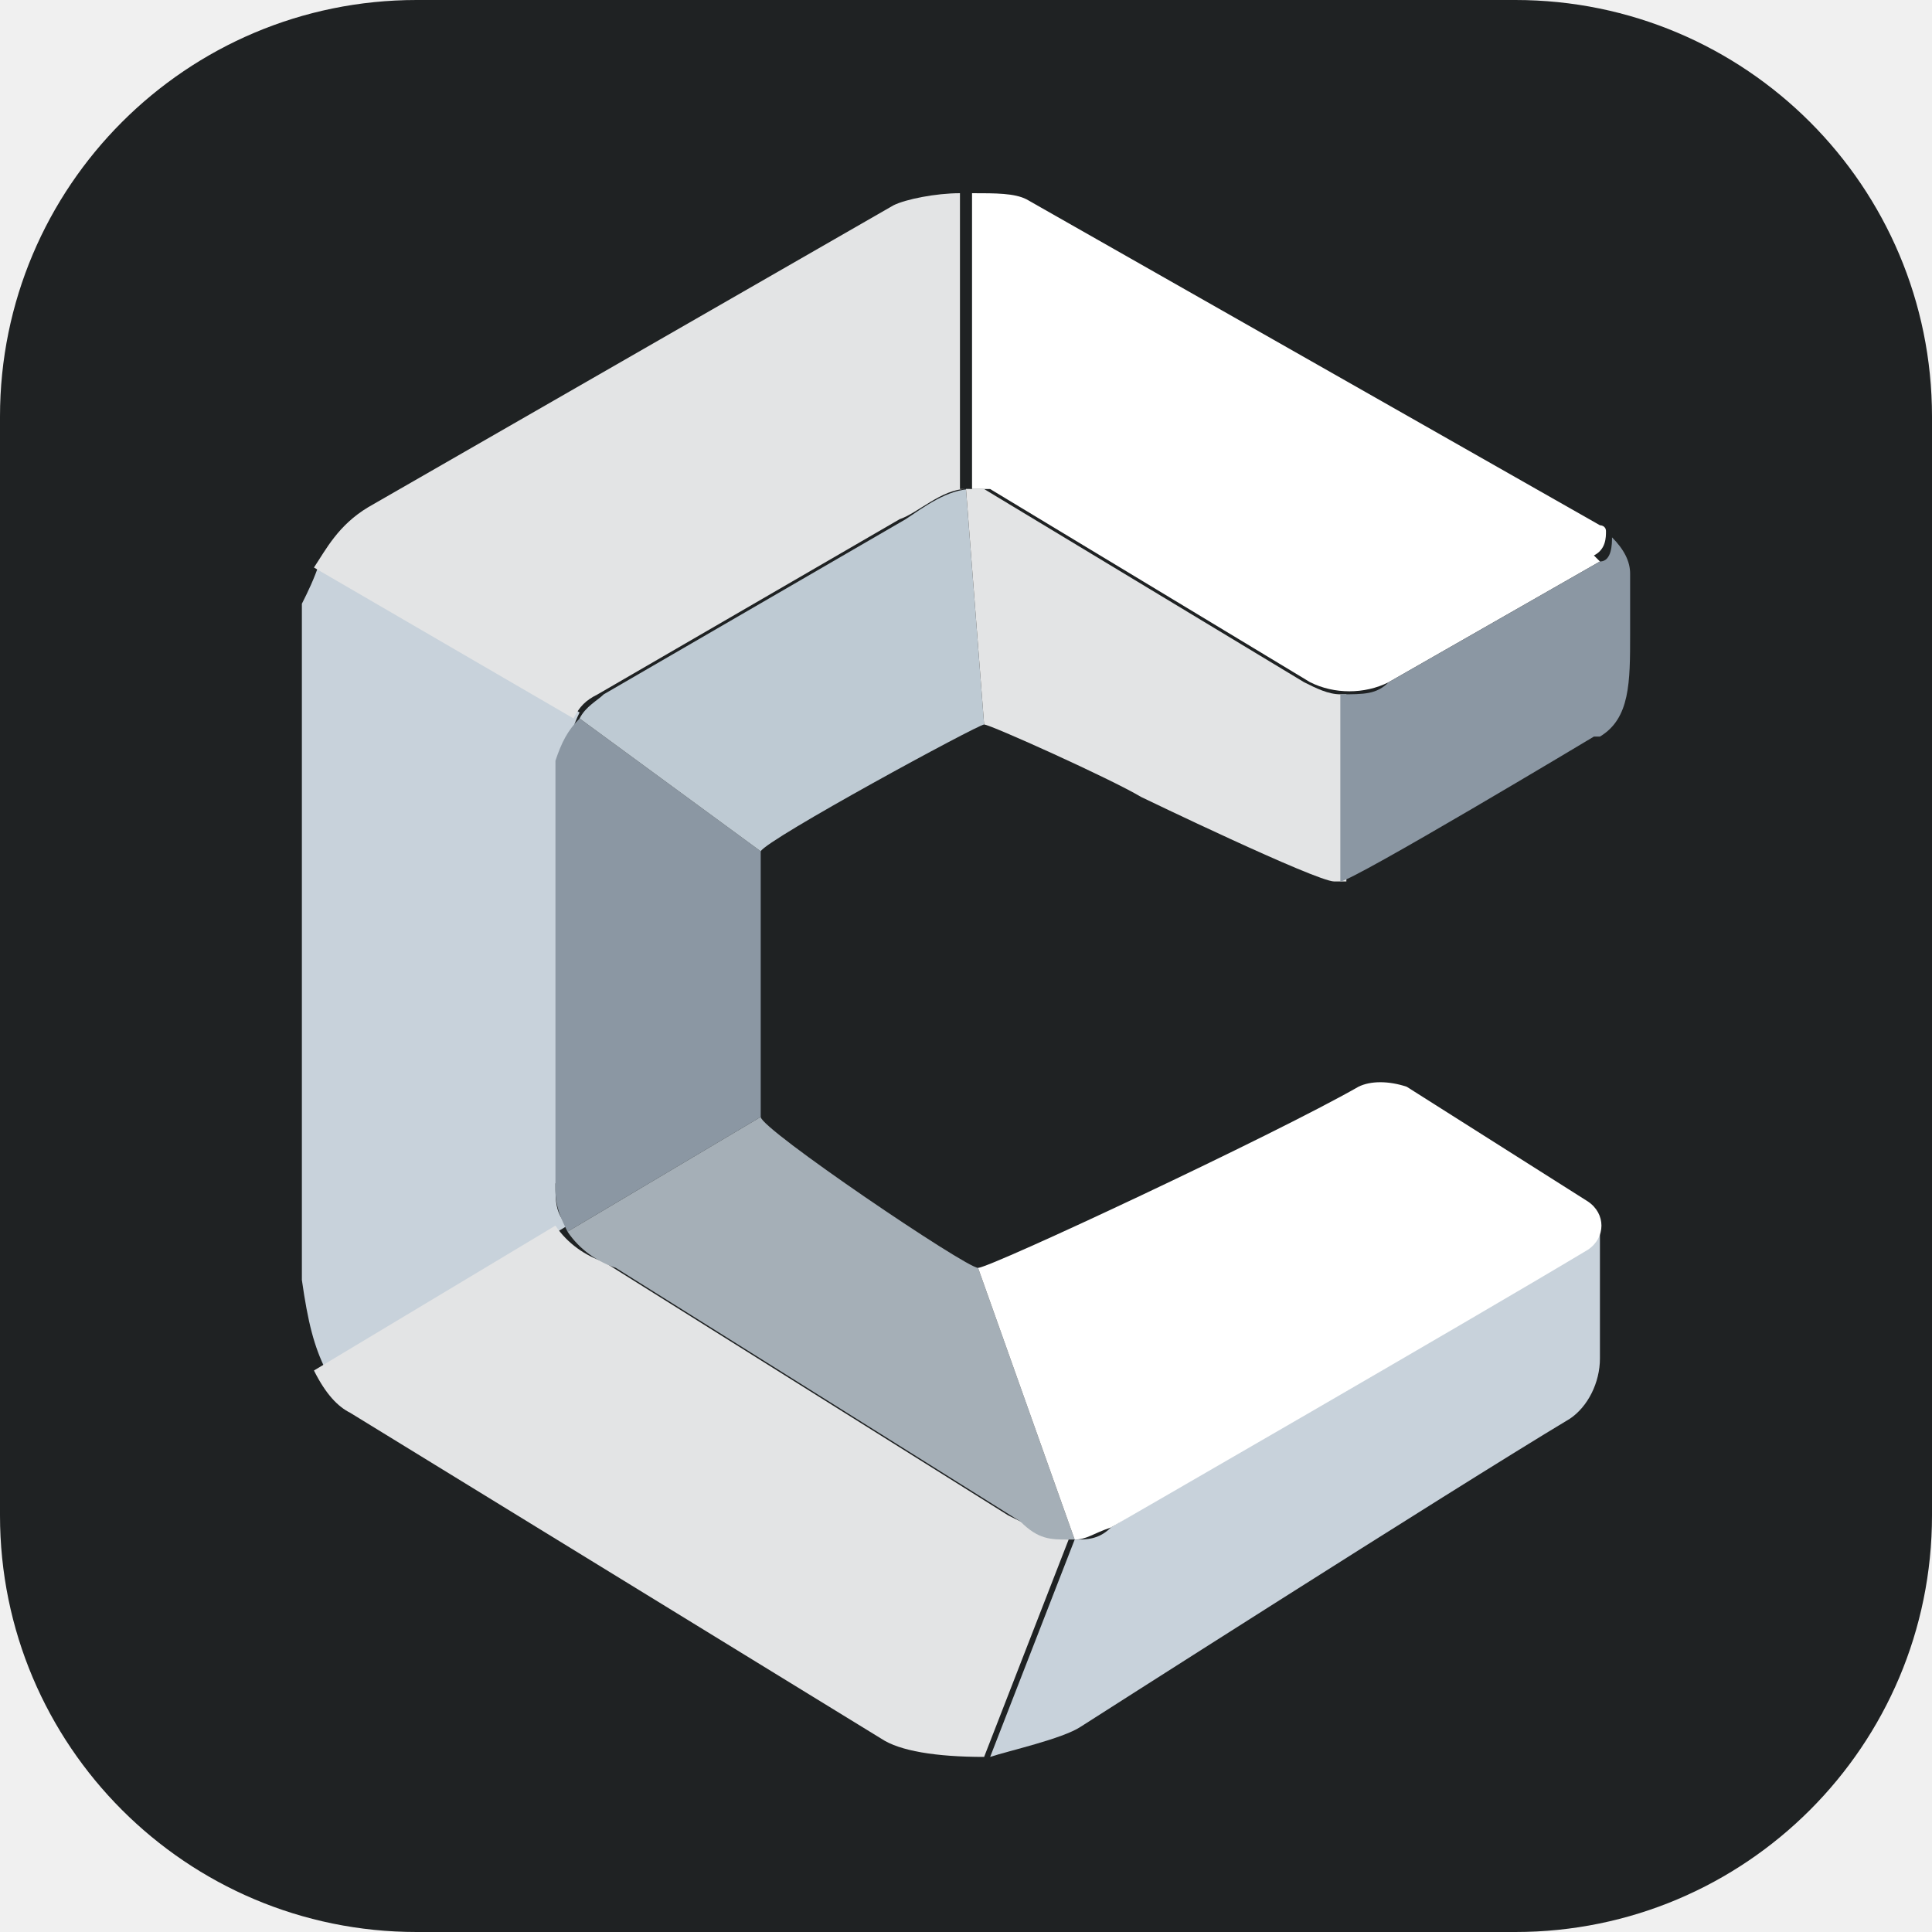
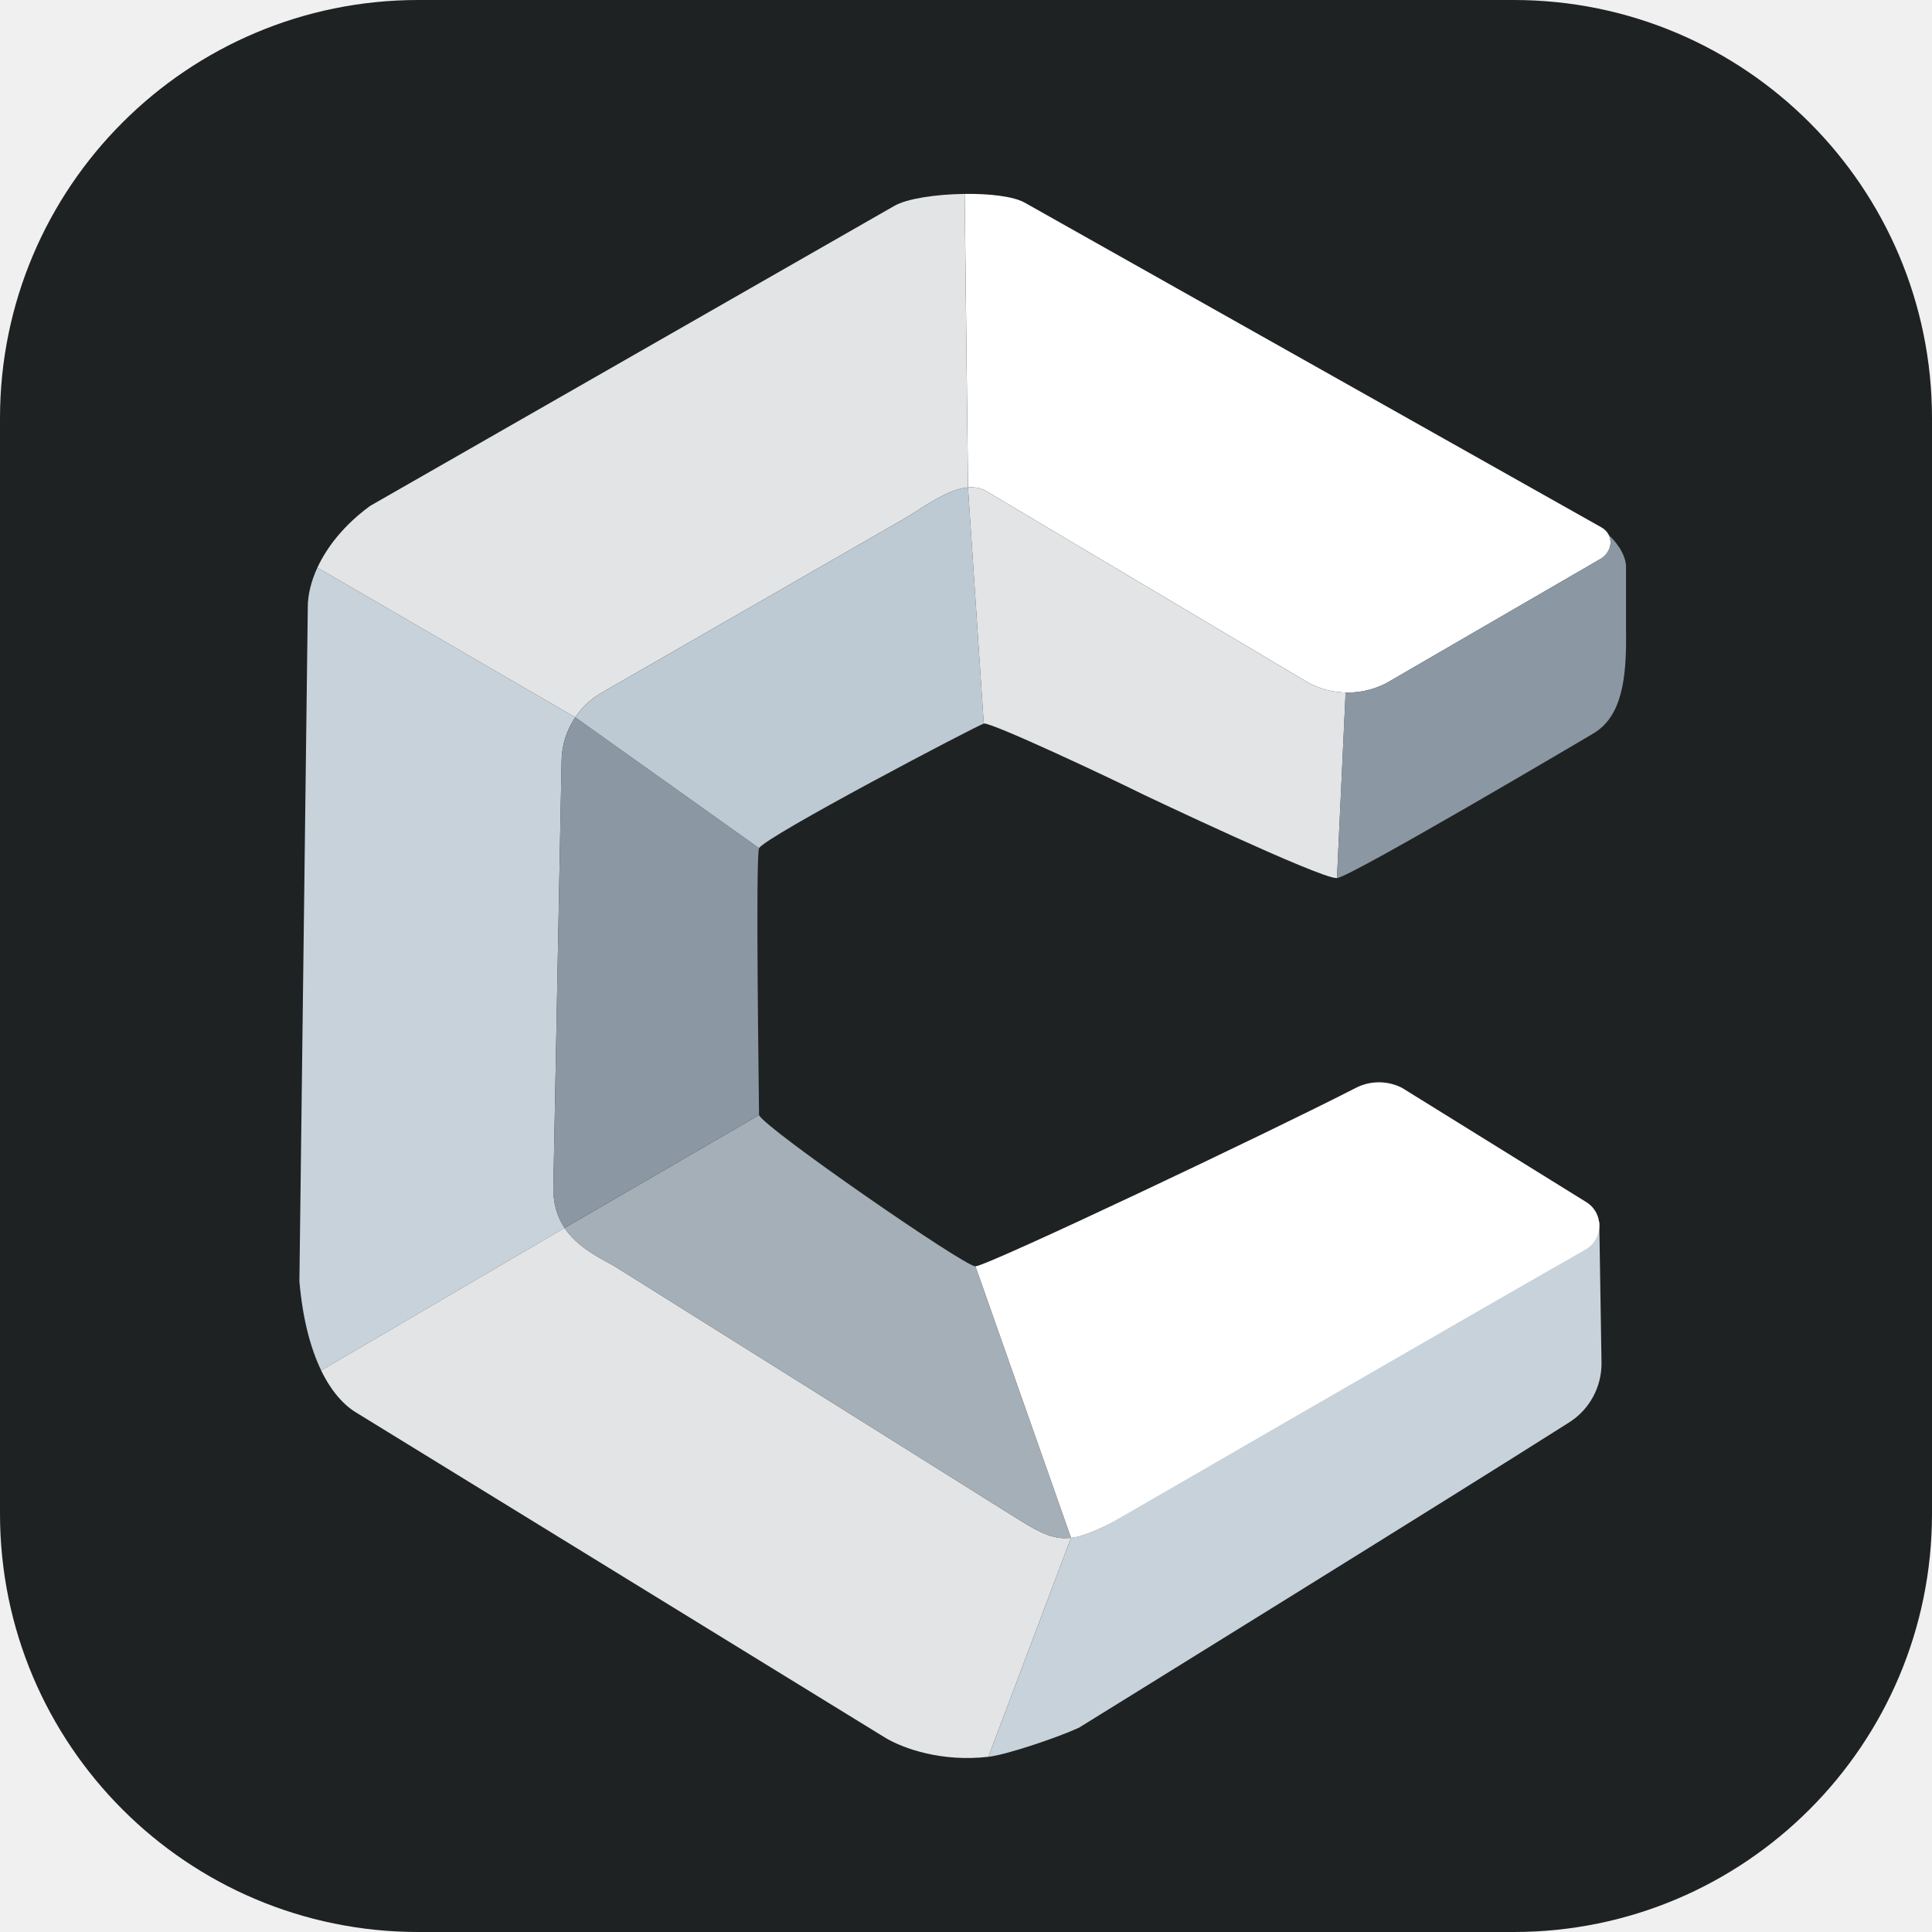
- <svg xmlns="http://www.w3.org/2000/svg" version="1.1" viewBox="0 0 32 32">
-   <g>
-     <g id="Layer_1">
-       <rect width="32" height="32" rx="6.9" ry="6.9" fill="#1f2223" />
-       <g>
-         <path d="M9.2,19.6c0,.3,0,.5.2.7l-4,2.4c-.2-.4-.3-.8-.4-1.5v-11.2c.1-.2.2-.4.3-.7l4.3,2.5c-.1.2-.2.5-.2.7v7.1Z" fill="#c8d2db" />
-         <path d="M16,8.1c-.4,0-.8.4-1.1.5l-5,2.9c-.2.1-.3.2-.4.4l-4.3-2.5c.2-.3.4-.7.9-1L14.8,3.4c.2-.1.7-.2,1.1-.2h0v4.9Z" fill="#e3e4e5" />
-         <path d="M26.5,9.3l-3.5,2c-.4.2-.9.2-1.3,0l-5.3-3.2c0,0-.2,0-.3,0V3.2c.4,0,.7,0,.9.1l9.5,5.4c0,0,.1,0,.1.1,0,.1,0,.3-.2.4Z" fill="#fff" />
-         <path d="M17.7,25.5l-1.4,3.6h0c-.8,0-1.4-.1-1.7-.3l-8.8-5.4c-.2-.1-.4-.3-.6-.7l4-2.4c.2.3.5.5.8.6l6.7,4.2c.4.2.6.3.8.3Z" fill="#e3e4e5" />
-         <path d="M26.5,20.2v2.3c0,.4-.2.8-.5,1-2,1.2-8.1,5.1-8.1,5.1-.3.2-1.2.4-1.5.5l1.4-3.6c.2,0,.4,0,.6-.2l6.3-3.9c.9-.5,1.6-1.2,1.8-1.1Z" fill="#c8d2db" />
-         <path d="M12.6,18.5l-3.2,1.9c-.1-.2-.2-.4-.2-.7v-7.1c.1-.3.2-.5.4-.7l3,2.2c0,.2,0,4.1,0,4.4Z" fill="#8b97a3" />
-         <path d="M16,8.1l.3,3.9c-.1,0-3.6,1.9-3.7,2.1l-3-2.2c.1-.2.3-.3.4-.4l5-2.9c.3-.2.7-.5,1.1-.5Z" fill="#becad3" />
-         <path d="M22.3,11.5v3.1h-.2c-.3,0-3.2-1.4-3.2-1.4-.5-.3-2.5-1.2-2.6-1.2l-.3-3.9c.1,0,.2,0,.3,0l5.3,3.2c.2.1.4.2.6.2Z" fill="#e3e4e5" />
-         <path d="M26.4,12.2s-4,2.4-4.2,2.4h0v-3.1c.4,0,.6,0,.8-.2l3.5-2c.2,0,.2-.3.2-.4.2.2.3.4.3.6v1c0,.8,0,1.4-.5,1.7Z" fill="#8b97a3" />
-         <path d="M17.7,25.5c-.3,0-.5,0-.8-.3l-6.7-4.2c-.3-.1-.6-.3-.8-.6l3.2-1.9c0,.2,3.4,2.5,3.6,2.5l1.6,4.5Z" fill="#a5afb7" />
-         <path d="M26.3,20.7c-2,1.2-7.9,4.6-7.9,4.6-.3.1-.4.2-.6.2l-1.6-4.5c.2,0,4.9-2.2,6.3-3,.2-.1.5-.1.8,0l3,1.9c.3.2.3.6,0,.8Z" fill="#fff" />
-         <path d="M16,8.1" fill="none" stroke="#231f20" stroke-miterlimit="10" />
-         <path d="M16,3.2" fill="none" stroke="#231f20" stroke-miterlimit="10" />
-       </g>
-     </g>
-   </g>
+ <svg xmlns="http://www.w3.org/2000/svg" id="Layer_1" viewBox="0 0 32 32">
+   <defs>
+     <style>.cls-1{fill:#8b97a3;}.cls-2{fill:#fff;}.cls-3{fill:#c8d2db;}.cls-4{fill:#becad3;}.cls-5{fill:#e3e4e5;}.cls-6{fill:#a5afb7;}.cls-7{fill:#1f2223;}</style>
+   </defs>
+   <rect class="cls-7" width="32" height="32" rx="6.928" ry="6.928" />
+   <path class="cls-3" d="M9.166,19.65c-.008.288.067.511.186.688l-4.032,2.361c-.171-.354-.306-.838-.361-1.476l.139-11.169c0-.193.05-.417.159-.652l4.271,2.479c-.141.209-.222.456-.226.715l-.136,7.054Z" />
+   <path class="cls-5" d="M16.033,8.073c-.356.031-.765.351-1.074.529l-4.992,2.87c-.179.103-.328.243-.439.409l-4.271-2.479c.159-.344.443-.708.874-1.023L14.815,3.409c.21-.12.685-.19,1.146-.197h.016l.056,4.861Z" />
+   <path class="cls-2" d="M26.484,9.272l-3.515,2.039c-.408.216-.897.214-1.304-.006l-5.341-3.177c-.09-.049-.188-.064-.29-.055l-.056-4.861c.407-.006.8.039.988.141l9.55,5.377c.063.034.106.08.131.131.071.14.01.321-.162.412Z" />
+   <path class="cls-5" d="M17.739,25.472l-1.368,3.626h-.001c-.772.089-1.399-.135-1.695-.308l-8.768-5.389c-.204-.12-.414-.345-.588-.702l4.032-2.361c.206.308.545.48.815.627l6.731,4.219c.358.222.575.319.841.287Z" />
+   <path class="cls-3" d="M26.489,20.238l.037,2.329c.006.401-.196.777-.535.992-1.957,1.244-8.12,5.057-8.12,5.057-.344.159-1.191.447-1.5.482l1.368-3.626c.169-.021.358-.093.616-.22l6.306-3.905c.884-.522,1.598-1.205,1.827-1.109Z" />
+   <path class="cls-1" d="M12.572,18.468l-3.22,1.87c-.119-.177-.194-.4-.186-.688l.136-7.054c.005-.259.086-.506.226-.715l3.044,2.167c-.061.181,0,4.123,0,4.42Z" />
+   <path class="cls-4" d="M16.033,8.073l.261,3.912c-.101.026-3.607,1.864-3.721,2.063l-3.044-2.167c.111-.166.26-.306.439-.409l4.992-2.87c.31-.178.718-.498,1.074-.529Z" />
+   <path class="cls-5" d="M22.288,11.471l-.143,3.072h-.009c-.281.005-3.203-1.385-3.203-1.385-.547-.273-2.495-1.189-2.639-1.175l-.261-3.91c.102-.009.2.006.29.055l5.341,3.177c.195.105.408.161.623.166Z" />
+   <path class="cls-1" d="M26.387,12.151s-4.035,2.387-4.242,2.392h-.001l.143-3.072c.233.006.469-.048.681-.16l3.515-2.039c.172-.091.233-.272.162-.412.187.177.296.384.287.552v1.023c.013.801-.066,1.437-.546,1.716Z" />
+   <path class="cls-6" d="M17.739,25.472c-.266.032-.482-.066-.841-.287l-6.731-4.219c-.27-.147-.61-.319-.815-.627l3.22-1.87c.093.219,3.403,2.507,3.584,2.506l1.583,4.498Z" />
+   <path class="cls-2" d="M26.258,20.698c-2.026,1.154-7.902,4.554-7.902,4.554-.258.127-.447.199-.616.22l-1.583-4.498c.188-.001,4.865-2.218,6.299-2.955.241-.124.526-.124.767-0l3.05,1.891c.296.183.288.616-.015.788Z" />
</svg>
